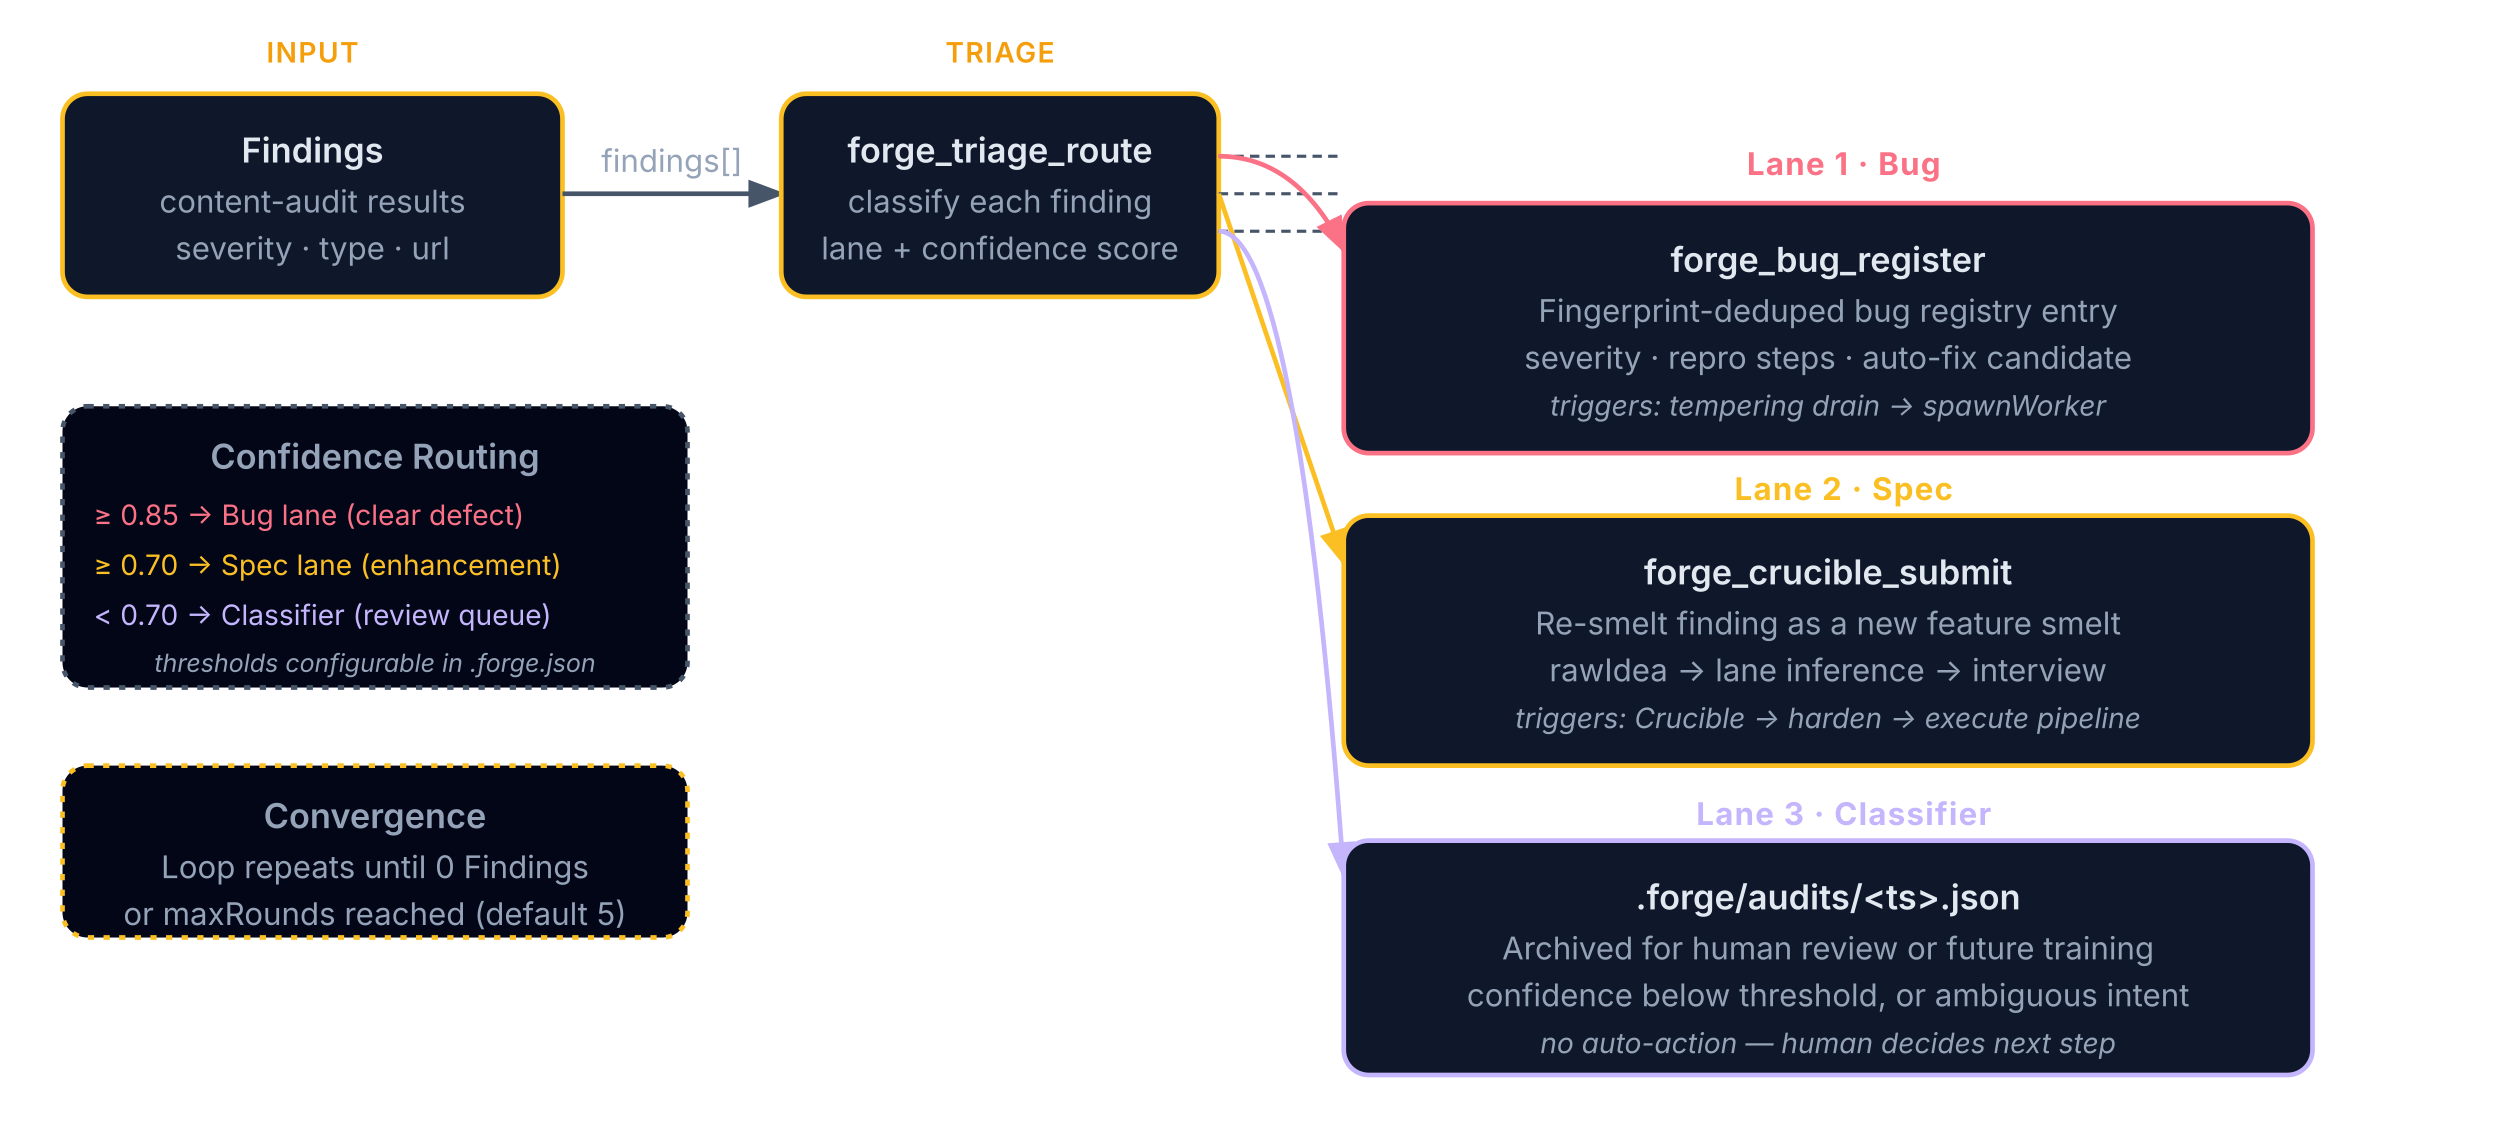
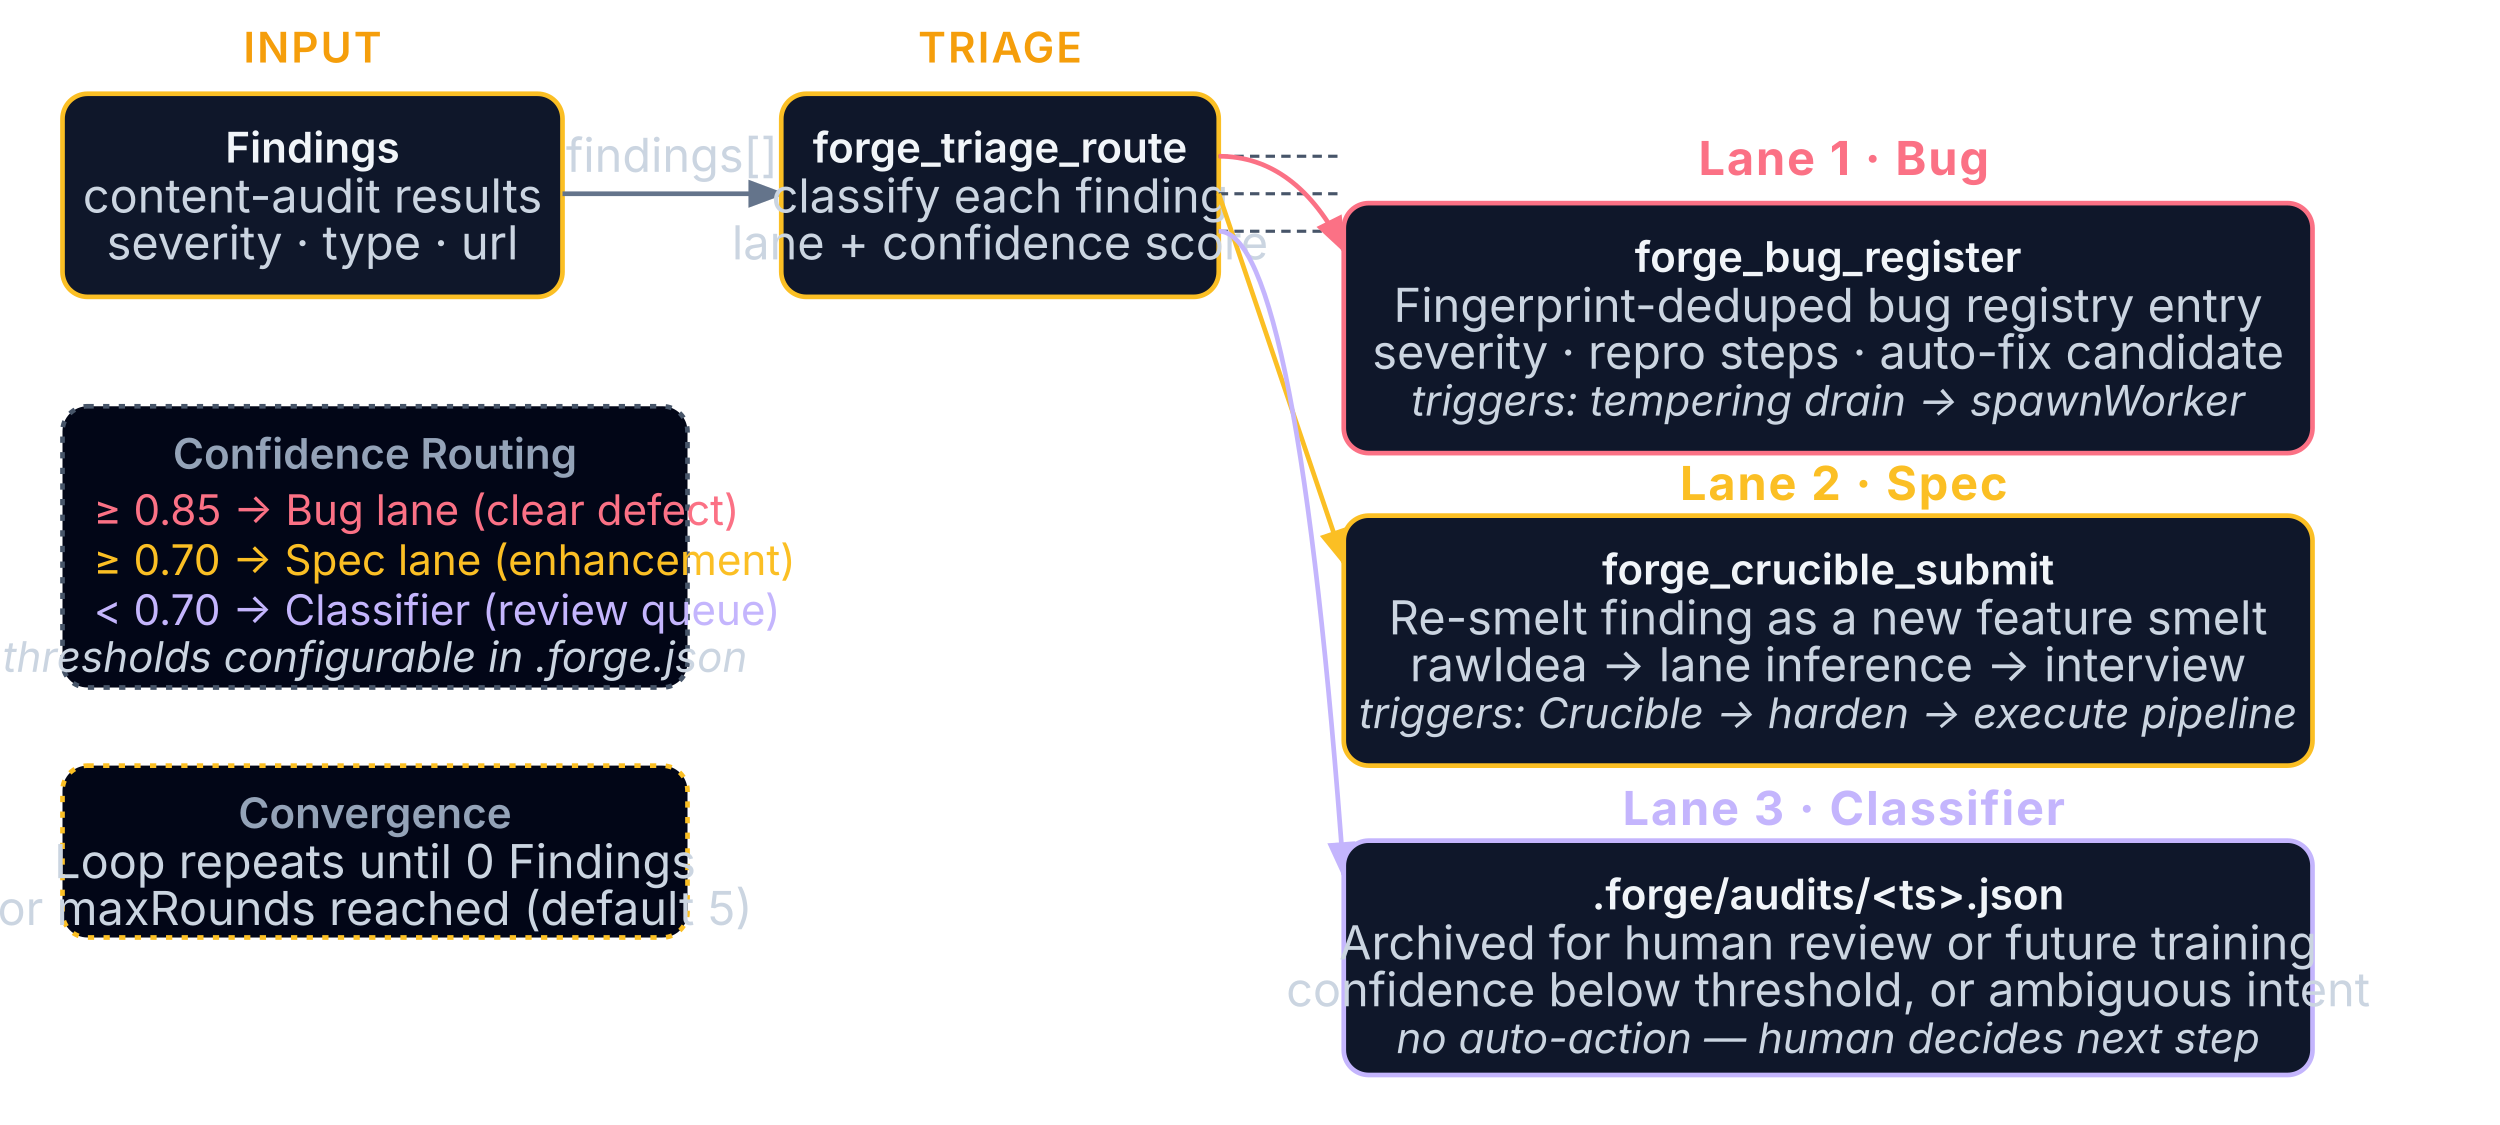
<svg xmlns="http://www.w3.org/2000/svg" viewBox="0 0 800 360" fill="none">
  <style>
    text { font-family: 'Inter', sans-serif; }
    .node { rx: 8; ry: 8; stroke-width: 1.5; }
-     .arrow { stroke: #475569; stroke-width: 1.5; fill: none; marker-end: url(#ttlah); }
+     .arrow { stroke: #64748b; stroke-width: 1.5; fill: none; marker-end: url(#ttlah); }
    .arrow-bug  { stroke: #fb7185; stroke-width: 1.5; fill: none; marker-end: url(#ttlahbug); }
    .arrow-spec { stroke: #fbbf24; stroke-width: 1.5; fill: none; marker-end: url(#ttlahspec); }
    .arrow-cls  { stroke: #c4b5fd; stroke-width: 1.5; fill: none; marker-end: url(#ttlahcls); }
-     .label  { font-size: 10px; fill: #94a3b8; }
-     .small  { font-size: 9px;  fill: #cbd5e1; }
-     .tiny   { font-size: 8px;  fill: #94a3b8; font-style: italic; }
-     .title  { font-size: 11px; fill: #e2e8f0; font-weight: 600; }
-     .phase  { font-size: 9px;  fill: #f59e0b; font-weight: 600; text-transform: uppercase; letter-spacing: 0.05em; }
-     .lane   { font-size: 10px; font-weight: 700; text-transform: uppercase; letter-spacing: 0.04em; }
-     .count  { font-size: 9px;  fill: #94a3b8; font-style: italic; }
+     .label  { font-size: 15px; fill: #cbd5e1; }
+     .small  { font-size: 13.5px;  fill: #cbd5e1; }
+     .tiny   { font-size: 13.5px;  fill: #cbd5e1; font-style: italic; }
+     .title  { font-size: 13.5px; fill: #f1f5f9; font-weight: 600; }
+     .phase  { font-size: 13.5px;  fill: #f59e0b; font-weight: 600; text-transform: uppercase; letter-spacing: 0.05em; }
+     .lane   { font-size: 15px; font-weight: 700; text-transform: uppercase; letter-spacing: 0.04em; }
+     .count  { font-size: 13.5px;  fill: #cbd5e1; font-style: italic; }
  </style>
  <defs>
    <marker id="ttlah" markerWidth="8" markerHeight="6" refX="7" refY="3" orient="auto">
-       <path d="M0,0 L8,3 L0,6" fill="#475569" />
+       <path d="M0,0 L8,3 L0,6" fill="#64748b" />
    </marker>
    <marker id="ttlahbug" markerWidth="8" markerHeight="6" refX="7" refY="3" orient="auto">
      <path d="M0,0 L8,3 L0,6" fill="#fb7185" />
    </marker>
    <marker id="ttlahspec" markerWidth="8" markerHeight="6" refX="7" refY="3" orient="auto">
      <path d="M0,0 L8,3 L0,6" fill="#fbbf24" />
    </marker>
    <marker id="ttlahcls" markerWidth="8" markerHeight="6" refX="7" refY="3" orient="auto">
      <path d="M0,0 L8,3 L0,6" fill="#c4b5fd" />
    </marker>
  </defs>
  <text x="100" y="20" class="phase" text-anchor="middle">INPUT</text>
  <rect x="20" y="30" width="160" height="65" class="node" fill="#0f172a" stroke="#fbbf24" />
  <text x="100" y="52" class="title" text-anchor="middle">Findings</text>
  <text x="100" y="68" class="label" text-anchor="middle">content-audit results</text>
  <text x="100" y="83" class="label" text-anchor="middle">severity · type · url</text>
  <path d="M180,62 L250,62" class="arrow" />
  <text x="215" y="55" class="label" text-anchor="middle">findings[]</text>
  <text x="320" y="20" class="phase" text-anchor="middle">TRIAGE</text>
  <rect x="250" y="30" width="140" height="65" class="node" fill="#0f172a" stroke="#fbbf24" />
  <text x="320" y="52" class="title" text-anchor="middle">forge_triage_route</text>
  <text x="320" y="68" class="label" text-anchor="middle">classify each finding</text>
  <text x="320" y="83" class="label" text-anchor="middle">lane + confidence score</text>
  <line x1="390" y1="50" x2="430" y2="50" stroke="#475569" stroke-width="1" stroke-dasharray="3 2" />
  <line x1="390" y1="62" x2="430" y2="62" stroke="#475569" stroke-width="1" stroke-dasharray="3 2" />
  <line x1="390" y1="74" x2="430" y2="74" stroke="#475569" stroke-width="1" stroke-dasharray="3 2" />
  <path d="M390,50 Q415,50 430,80" class="arrow-bug" />
  <path d="M390,62 L430,180" class="arrow-spec" />
  <path d="M390,74 Q415,74 430,280" class="arrow-cls" />
  <text x="590" y="56" class="lane" style="fill:#fb7185;" text-anchor="middle">Lane 1 · Bug</text>
  <rect x="430" y="65" width="310" height="80" class="node" fill="#0f172a" stroke="#fb7185" />
  <text x="585" y="87" class="title" text-anchor="middle">forge_bug_register</text>
  <text x="585" y="103" class="label" text-anchor="middle">Fingerprint-deduped bug registry entry</text>
  <text x="585" y="118" class="label" text-anchor="middle">severity · repro steps · auto-fix candidate</text>
  <text x="585" y="133" class="count" text-anchor="middle">triggers: tempering drain → spawnWorker</text>
  <text x="590" y="160" class="lane" style="fill:#fbbf24;" text-anchor="middle">Lane 2 · Spec</text>
  <rect x="430" y="165" width="310" height="80" class="node" fill="#0f172a" stroke="#fbbf24" />
  <text x="585" y="187" class="title" text-anchor="middle">forge_crucible_submit</text>
  <text x="585" y="203" class="label" text-anchor="middle">Re-smelt finding as a new feature smelt</text>
  <text x="585" y="218" class="label" text-anchor="middle">rawIdea → lane inference → interview</text>
  <text x="585" y="233" class="count" text-anchor="middle">triggers: Crucible → harden → execute pipeline</text>
  <text x="590" y="264" class="lane" style="fill:#c4b5fd;" text-anchor="middle">Lane 3 · Classifier</text>
  <rect x="430" y="269" width="310" height="75" class="node" fill="#0f172a" stroke="#c4b5fd" />
  <text x="585" y="291" class="title" text-anchor="middle">.forge/audits/&lt;ts&gt;.json</text>
  <text x="585" y="307" class="label" text-anchor="middle">Archived for human review or future training</text>
  <text x="585" y="322" class="label" text-anchor="middle">confidence below threshold, or ambiguous intent</text>
  <text x="585" y="337" class="count" text-anchor="middle">no auto-action — human decides next step</text>
  <rect x="20" y="130" width="200" height="90" class="node" fill="#020617" stroke="#475569" stroke-dasharray="2 3" />
  <text x="120" y="150" class="title" style="fill:#94a3b8;" text-anchor="middle">Confidence Routing</text>
  <text x="30" y="168" class="small" style="fill:#fb7185;">≥ 0.85 → Bug lane (clear defect)</text>
  <text x="30" y="184" class="small" style="fill:#fbbf24;">≥ 0.70 → Spec lane (enhancement)</text>
  <text x="30" y="200" class="small" style="fill:#c4b5fd;">&lt; 0.70 → Classifier (review queue)</text>
  <text x="120" y="215" class="tiny" text-anchor="middle">thresholds configurable in .forge.json</text>
  <rect x="20" y="245" width="200" height="55" class="node" fill="#020617" stroke="#fbbf24" stroke-dasharray="2 3" />
  <text x="120" y="265" class="title" style="fill:#94a3b8;" text-anchor="middle">Convergence</text>
  <text x="120" y="281" class="label" text-anchor="middle">Loop repeats until 0 Findings</text>
  <text x="120" y="296" class="label" text-anchor="middle">or maxRounds reached (default 5)</text>
</svg>
